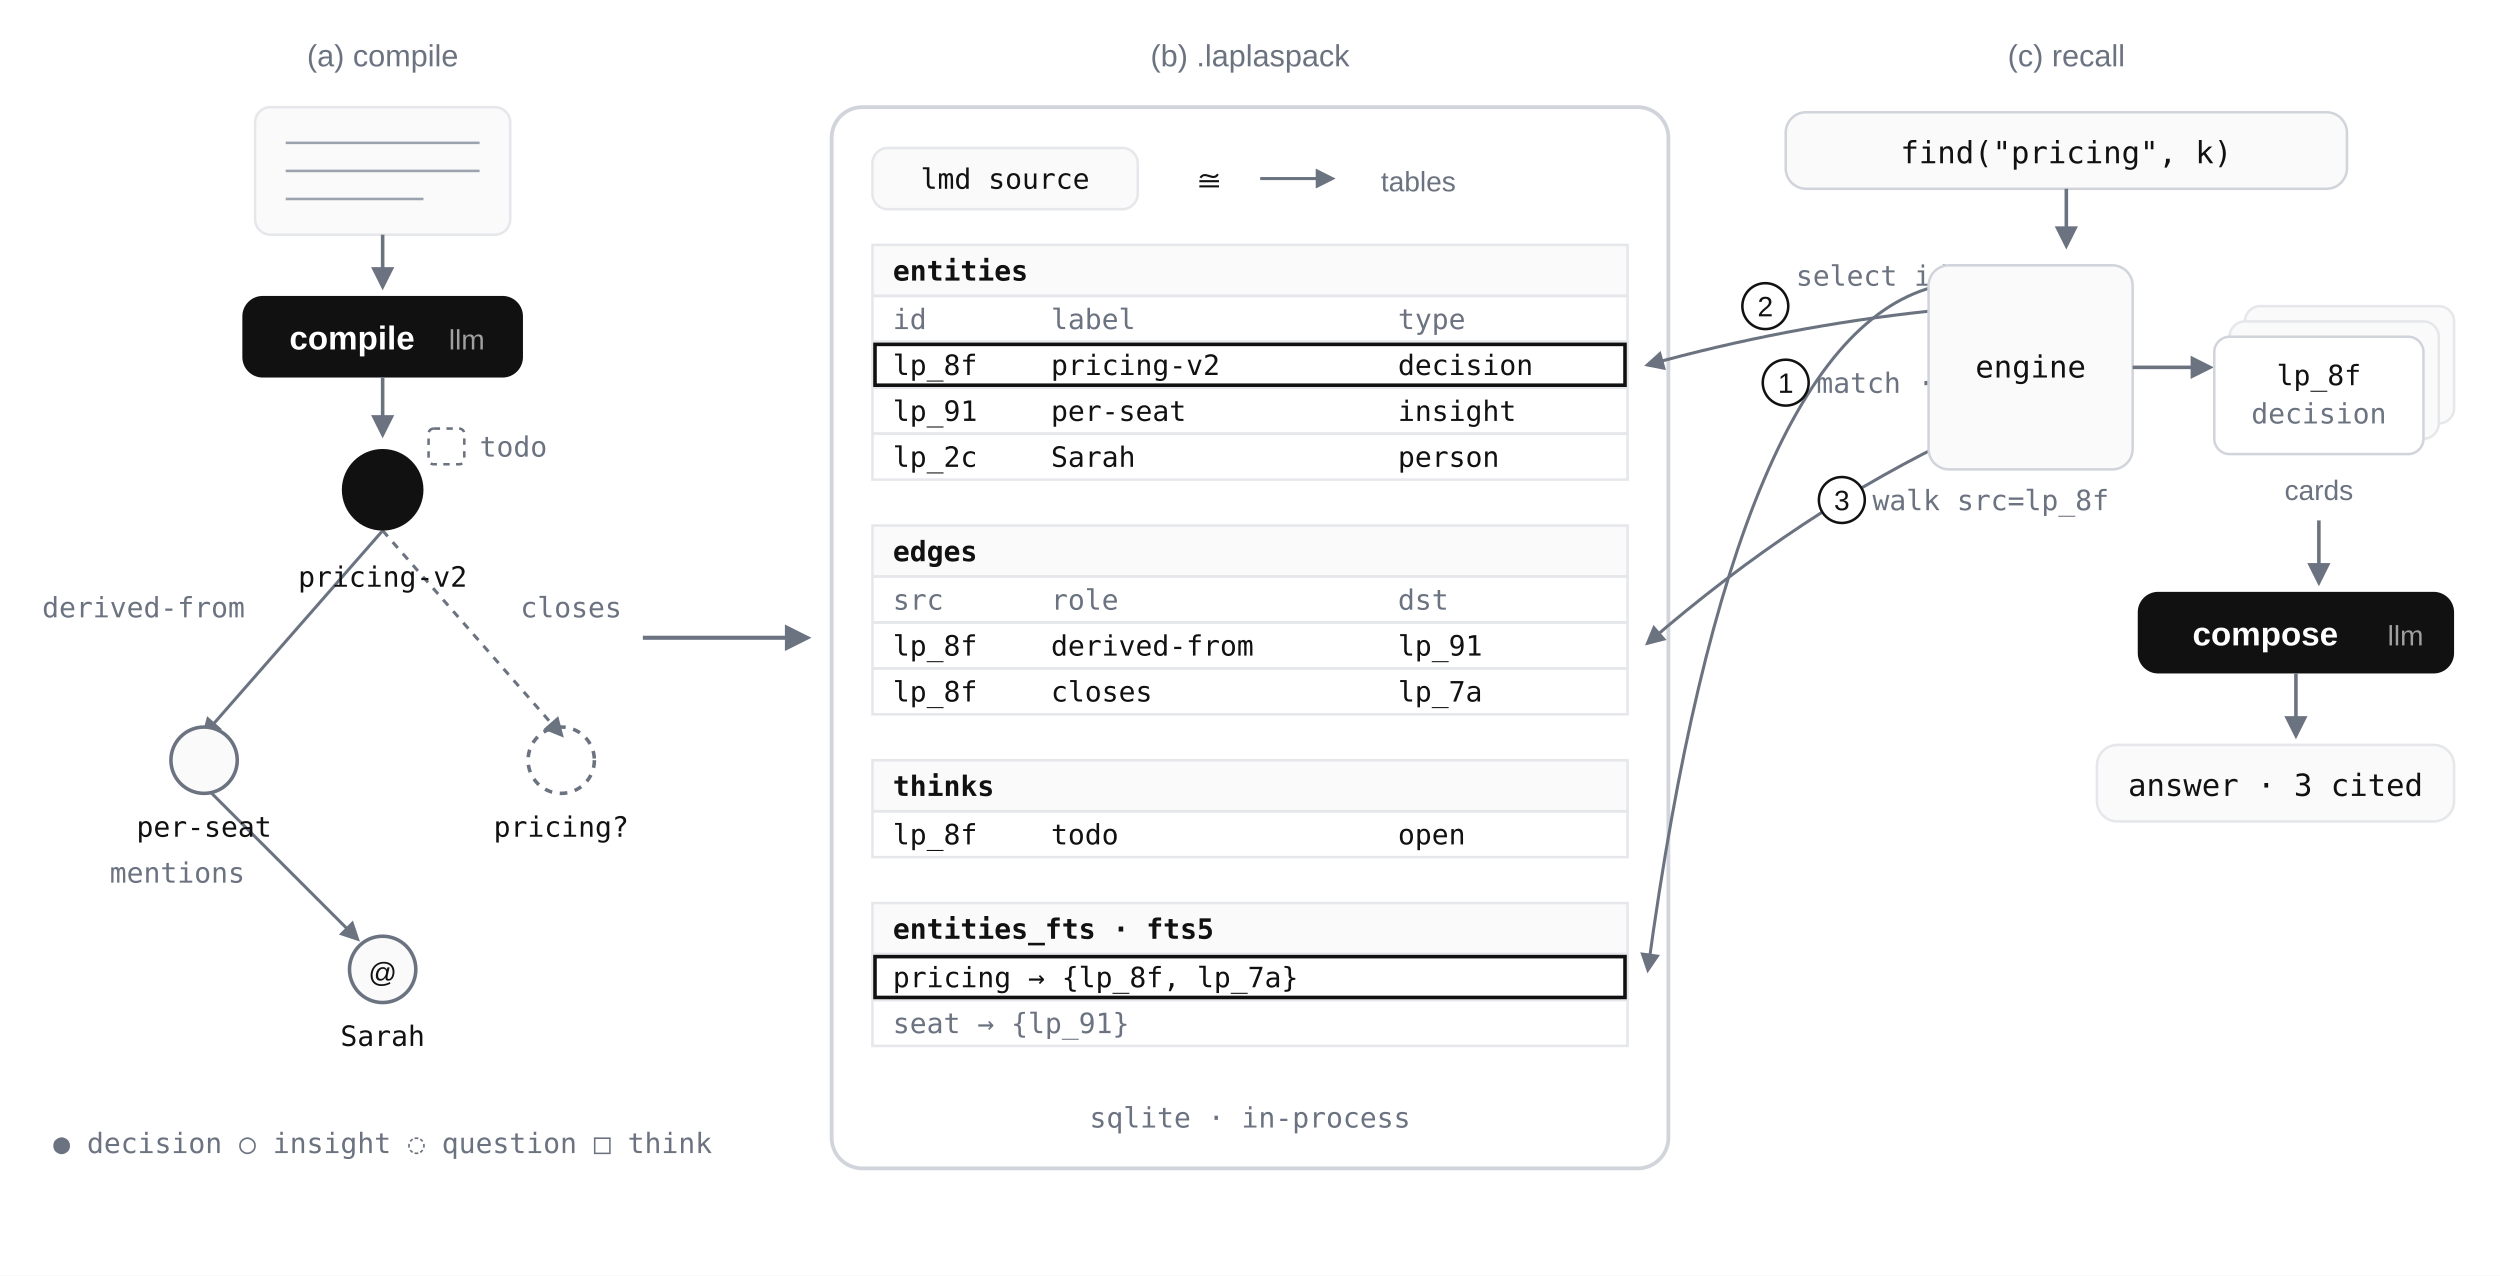
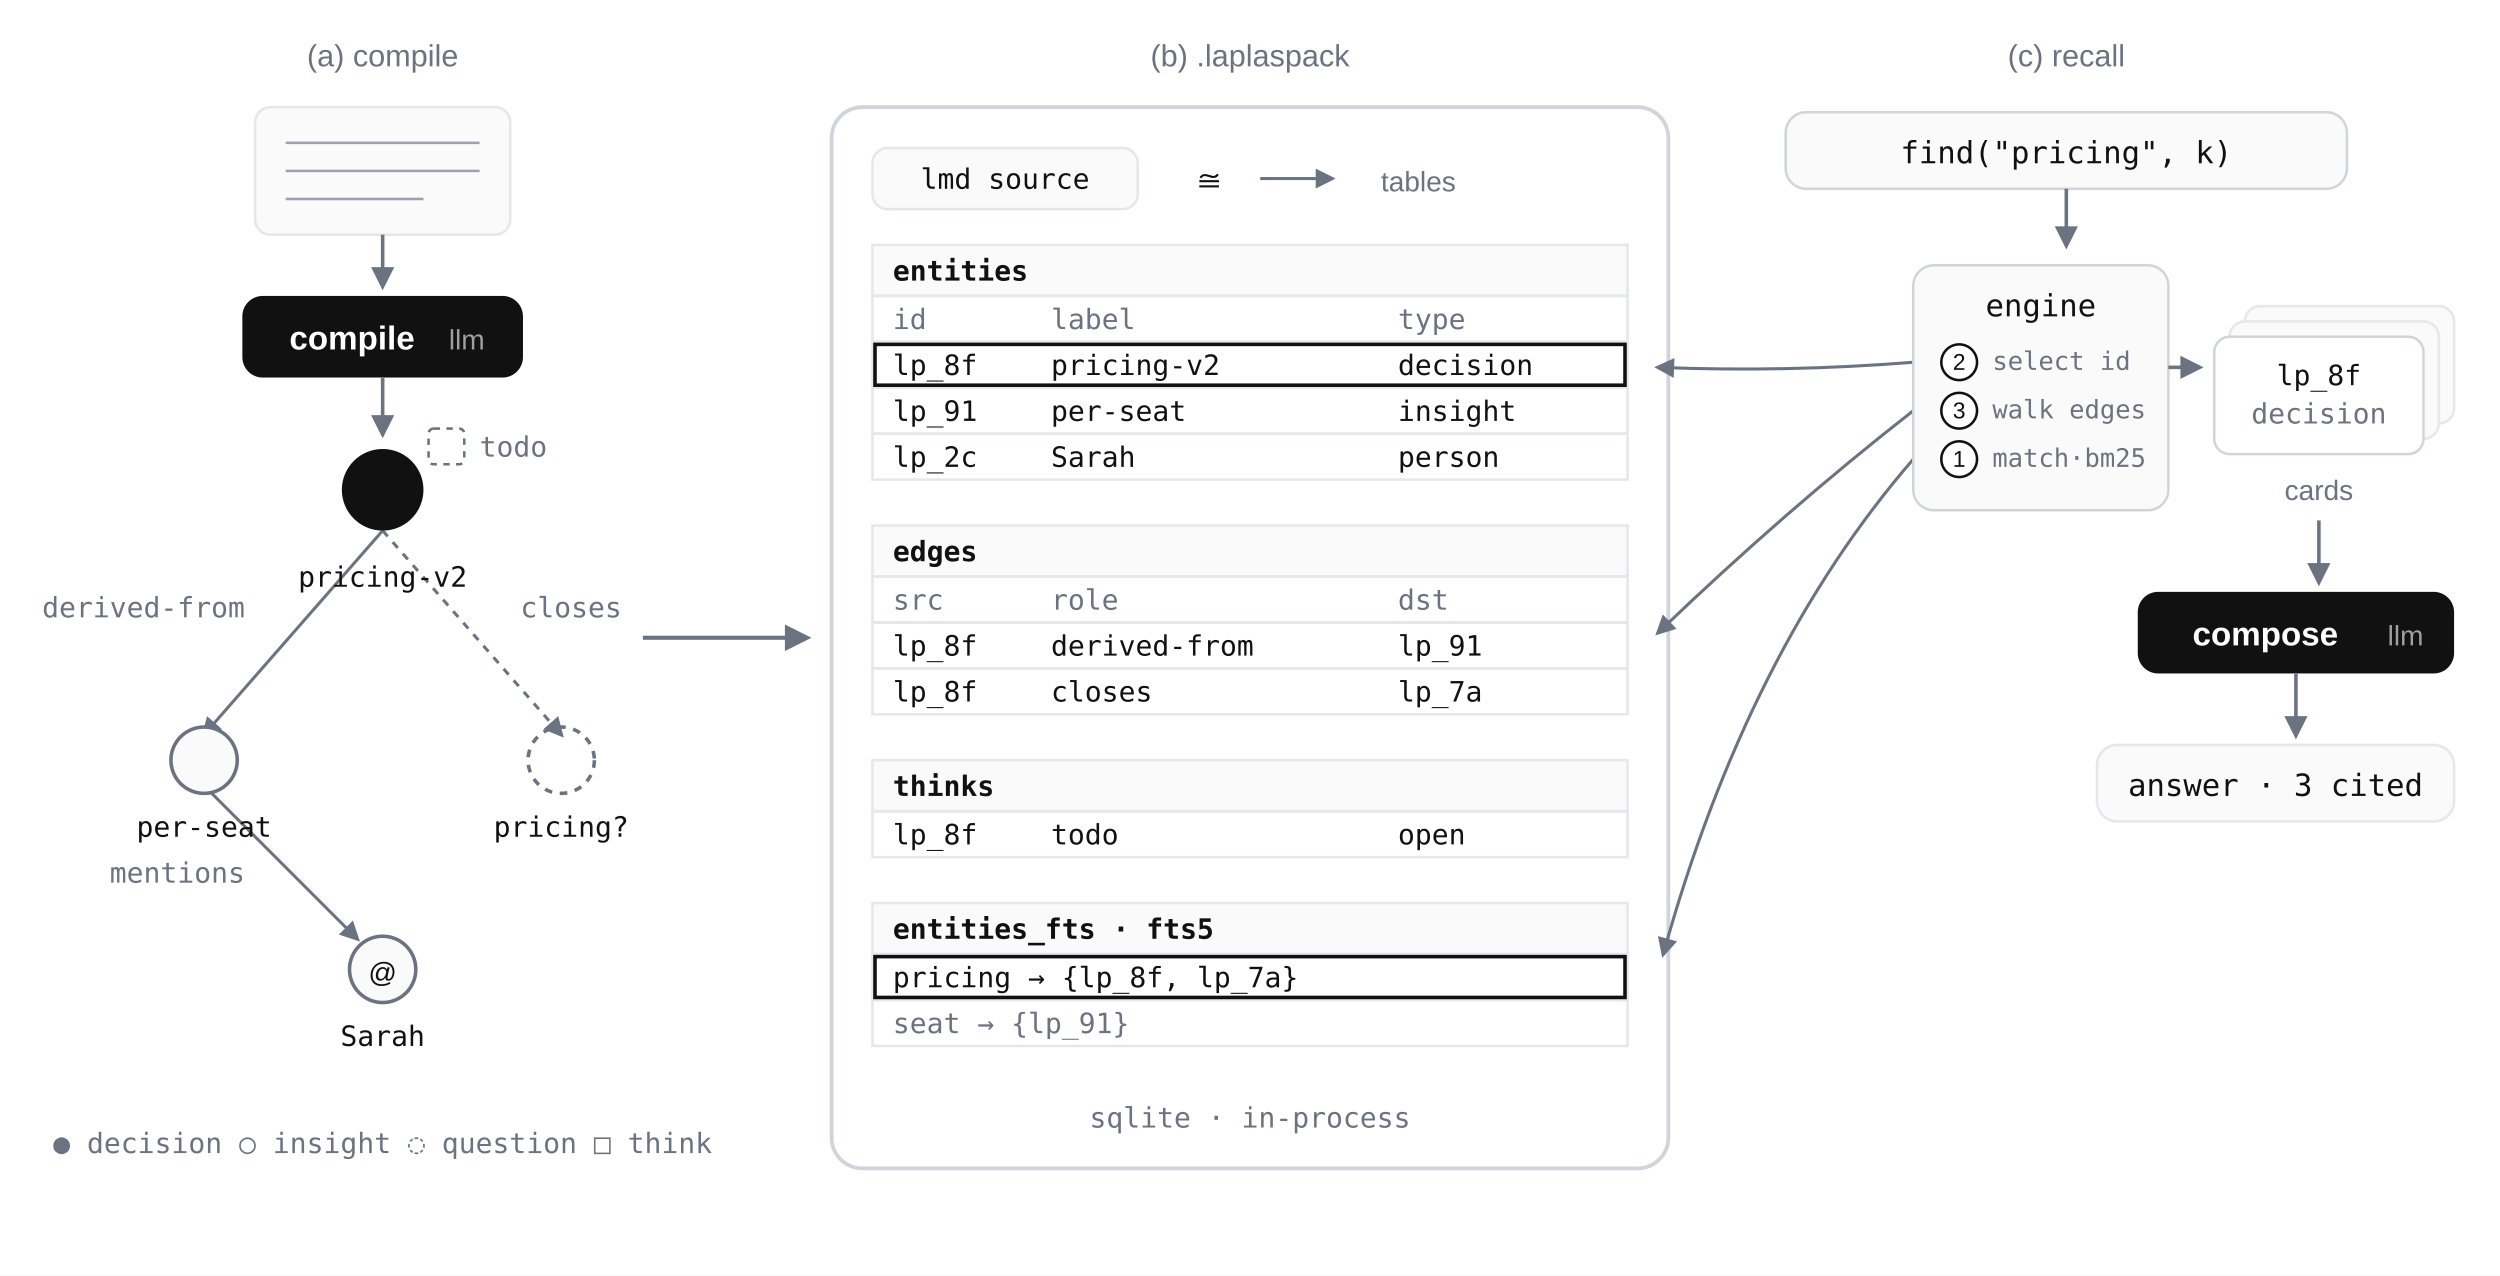
<svg xmlns="http://www.w3.org/2000/svg" viewBox="0 0 980 500" role="img" aria-labelledby="sf-t sf-d" font-family="-apple-system, 'Segoe UI', 'Helvetica Neue', Arial, sans-serif">
  <defs>
    <marker id="a2" viewBox="0 0 10 10" refX="8" refY="5" markerWidth="6.5" markerHeight="6.5" orient="auto-start-reverse">
      <path d="M0 0L10 5L0 10z" fill="#6b7280" />
    </marker>
  </defs>
  <rect width="980" height="500" fill="#ffffff" />
  <text x="150" y="26" text-anchor="middle" fill="#6b7280" font-size="12">(a) compile</text>
  <text x="490" y="26" text-anchor="middle" fill="#6b7280" font-size="12">(b) .laplaspack</text>
  <text x="810" y="26" text-anchor="middle" fill="#6b7280" font-size="12">(c) recall</text>
  <rect x="100" y="42" width="100" height="50" rx="6" fill="#fafafa" stroke="#e5e7eb" />
  <line x1="112" y1="56" x2="188" y2="56" stroke="#9ca3af" />
  <line x1="112" y1="67" x2="188" y2="67" stroke="#9ca3af" />
  <line x1="112" y1="78" x2="166" y2="78" stroke="#9ca3af" />
  <line x1="150" y1="92" x2="150" y2="112" stroke="#6b7280" stroke-width="1.4" marker-end="url(#a2)" />
  <rect x="95" y="116" width="110" height="32" rx="8" fill="#111111" />
  <text x="138" y="137" text-anchor="middle" fill="#ffffff" font-size="13" font-weight="600">compile</text>
  <text x="190" y="137" text-anchor="end" fill="#ffffff" opacity="0.6" font-size="11">llm</text>
  <line x1="150" y1="148" x2="150" y2="170" stroke="#6b7280" stroke-width="1.4" marker-end="url(#a2)" />
  <line x1="150" y1="208" x2="80" y2="288" stroke="#6b7280" stroke-width="1.2" marker-end="url(#a2)" />
  <text x="96" y="242" text-anchor="end" fill="#6b7280" font-size="11" font-family="ui-monospace, Menlo, monospace">derived-from</text>
  <line x1="150" y1="208" x2="220" y2="288" stroke="#6b7280" stroke-width="1.2" stroke-dasharray="3 3" marker-end="url(#a2)" />
  <text x="204" y="242" fill="#6b7280" font-size="11" font-family="ui-monospace, Menlo, monospace">closes</text>
  <line x1="80" y1="308" x2="140" y2="368" stroke="#6b7280" stroke-width="1.2" marker-end="url(#a2)" />
  <text x="96" y="346" text-anchor="end" fill="#6b7280" font-size="11" font-family="ui-monospace, Menlo, monospace">mentions</text>
  <circle cx="150" cy="192" r="16" fill="#111111" />
  <rect x="168" y="168" width="14" height="14" rx="2" fill="none" stroke="#6b7280" stroke-dasharray="2.5 2.5" />
  <text x="188" y="179" fill="#6b7280" font-size="11" font-family="ui-monospace, Menlo, monospace">todo</text>
  <text x="150" y="230" text-anchor="middle" fill="#111111" font-size="11" font-family="ui-monospace, Menlo, monospace">pricing-v2</text>
  <circle cx="80" cy="298" r="13" fill="#fafafa" stroke="#6b7280" stroke-width="1.4" />
  <text x="80" y="328" text-anchor="middle" fill="#111111" font-size="11" font-family="ui-monospace, Menlo, monospace">per-seat</text>
  <circle cx="220" cy="298" r="13" fill="none" stroke="#6b7280" stroke-width="1.4" stroke-dasharray="3 3" />
  <text x="220" y="328" text-anchor="middle" fill="#111111" font-size="11" font-family="ui-monospace, Menlo, monospace">pricing?</text>
  <circle cx="150" cy="380" r="13" fill="#fafafa" stroke="#6b7280" stroke-width="1.4" />
  <text x="150" y="385" text-anchor="middle" fill="#111111" font-size="11">@</text>
  <text x="150" y="410" text-anchor="middle" fill="#111111" font-size="11" font-family="ui-monospace, Menlo, monospace">Sarah</text>
  <text x="150" y="452" text-anchor="middle" fill="#6b7280" font-size="11" font-family="ui-monospace, Menlo, monospace">● decision  ○ insight  ◌ question  □ think</text>
  <line x1="252" y1="250" x2="316" y2="250" stroke="#6b7280" stroke-width="1.6" marker-end="url(#a2)" />
  <rect x="326" y="42" width="328" height="416" rx="12" fill="#ffffff" stroke="#d1d5db" stroke-width="1.5" />
  <rect x="342" y="58" width="104" height="24" rx="6" fill="#fafafa" stroke="#e5e7eb" />
  <text x="394" y="74" text-anchor="middle" fill="#111111" font-size="11" font-family="ui-monospace, Menlo, monospace">lmd source</text>
  <text x="466" y="75" fill="#111111" font-size="16">≅</text>
  <line x1="494" y1="70" x2="522" y2="70" stroke="#6b7280" stroke-width="1.2" marker-end="url(#a2)" />
  <text x="556" y="75" text-anchor="middle" fill="#6b7280" font-size="11">tables</text>
  <g font-family="ui-monospace, Menlo, monospace">
    <rect x="342" y="96" width="296" height="20" fill="#fafafa" stroke="#e5e7eb" />
    <text x="350" y="110" fill="#111111" font-size="11" font-weight="600">entities</text>
    <rect x="342" y="116" width="296" height="18" fill="none" stroke="#e5e7eb" />
    <text x="350" y="129" fill="#6b7280" font-size="11">id</text>
    <text x="412" y="129" fill="#6b7280" font-size="11">label</text>
    <text x="548" y="129" fill="#6b7280" font-size="11">type</text>
    <rect x="342" y="134" width="296" height="18" fill="none" stroke="#e5e7eb" />
    <text x="350" y="147" fill="#111111" font-size="11">lp_8f</text>
    <text x="412" y="147" fill="#111111" font-size="11">pricing-v2</text>
    <text x="548" y="147" fill="#111111" font-size="11">decision</text>
    <rect x="342" y="152" width="296" height="18" fill="none" stroke="#e5e7eb" />
    <text x="350" y="165" fill="#111111" font-size="11">lp_91</text>
    <text x="412" y="165" fill="#111111" font-size="11">per-seat</text>
    <text x="548" y="165" fill="#111111" font-size="11">insight</text>
    <rect x="342" y="170" width="296" height="18" fill="none" stroke="#e5e7eb" />
    <text x="350" y="183" fill="#111111" font-size="11">lp_2c</text>
    <text x="412" y="183" fill="#111111" font-size="11">Sarah</text>
    <text x="548" y="183" fill="#111111" font-size="11">person</text>
    <rect x="343" y="135" width="294" height="16" fill="none" stroke="#111111" stroke-width="1.4" />
    <rect x="342" y="206" width="296" height="20" fill="#fafafa" stroke="#e5e7eb" />
    <text x="350" y="220" fill="#111111" font-size="11" font-weight="600">edges</text>
    <rect x="342" y="226" width="296" height="18" fill="none" stroke="#e5e7eb" />
    <text x="350" y="239" fill="#6b7280" font-size="11">src</text>
    <text x="412" y="239" fill="#6b7280" font-size="11">role</text>
    <text x="548" y="239" fill="#6b7280" font-size="11">dst</text>
    <rect x="342" y="244" width="296" height="18" fill="none" stroke="#e5e7eb" />
    <text x="350" y="257" fill="#111111" font-size="11">lp_8f</text>
    <text x="412" y="257" fill="#111111" font-size="11">derived-from</text>
    <text x="548" y="257" fill="#111111" font-size="11">lp_91</text>
    <rect x="342" y="262" width="296" height="18" fill="none" stroke="#e5e7eb" />
    <text x="350" y="275" fill="#111111" font-size="11">lp_8f</text>
    <text x="412" y="275" fill="#111111" font-size="11">closes</text>
    <text x="548" y="275" fill="#111111" font-size="11">lp_7a</text>
    <rect x="342" y="298" width="296" height="20" fill="#fafafa" stroke="#e5e7eb" />
    <text x="350" y="312" fill="#111111" font-size="11" font-weight="600">thinks</text>
    <rect x="342" y="318" width="296" height="18" fill="none" stroke="#e5e7eb" />
    <text x="350" y="331" fill="#111111" font-size="11">lp_8f</text>
    <text x="412" y="331" fill="#111111" font-size="11">todo</text>
    <text x="548" y="331" fill="#111111" font-size="11">open</text>
    <rect x="342" y="354" width="296" height="20" fill="#fafafa" stroke="#e5e7eb" />
    <text x="350" y="368" fill="#111111" font-size="11" font-weight="600">entities_fts · fts5</text>
    <rect x="342" y="374" width="296" height="18" fill="none" stroke="#e5e7eb" />
    <text x="350" y="387" fill="#111111" font-size="11">pricing → {lp_8f, lp_7a}</text>
    <rect x="342" y="392" width="296" height="18" fill="none" stroke="#e5e7eb" />
    <text x="350" y="405" fill="#6b7280" font-size="11">seat → {lp_91}</text>
    <rect x="343" y="375" width="294" height="16" fill="none" stroke="#111111" stroke-width="1.4" />
  </g>
  <text x="490" y="442" text-anchor="middle" fill="#6b7280" font-size="11" font-family="ui-monospace, Menlo, monospace">sqlite · in-process</text>
  <rect x="700" y="44" width="220" height="30" rx="8" fill="#fafafa" stroke="#d1d5db" />
  <text x="810" y="64" text-anchor="middle" fill="#111111" font-size="12" font-family="ui-monospace, Menlo, monospace">find("pricing", k)</text>
  <line x1="810" y1="74" x2="810" y2="96" stroke="#6b7280" stroke-width="1.4" marker-end="url(#a2)" />
-   <path d="M760 112 Q680 130 646 380" fill="none" stroke="#6b7280" stroke-width="1.2" marker-end="url(#a2)" />
-   <circle cx="700" cy="150" r="9" fill="#ffffff" stroke="#111111" />
-   <text x="700" y="154" text-anchor="middle" fill="#111111" font-size="11">1</text>
-   <text x="712" y="154" fill="#6b7280" font-size="11" font-family="ui-monospace, Menlo, monospace">match · bm25</text>
-   <path d="M756 122 Q700 128 646 143" fill="none" stroke="#6b7280" stroke-width="1.2" marker-end="url(#a2)" />
-   <circle cx="692" cy="120" r="9" fill="#ffffff" stroke="#111111" />
-   <text x="692" y="124" text-anchor="middle" fill="#111111" font-size="11">2</text>
-   <text x="704" y="112" fill="#6b7280" font-size="11" font-family="ui-monospace, Menlo, monospace">select id in {…}</text>
-   <path d="M770 170 Q706 200 646 252" fill="none" stroke="#6b7280" stroke-width="1.2" marker-end="url(#a2)" />
-   <circle cx="722" cy="196" r="9" fill="#ffffff" stroke="#111111" />
-   <text x="722" y="200" text-anchor="middle" fill="#111111" font-size="11">3</text>
-   <text x="734" y="200" fill="#6b7280" font-size="11" font-family="ui-monospace, Menlo, monospace">walk src=lp_8f</text>
-   <rect x="756" y="104" width="80" height="80" rx="8" fill="#fafafa" stroke="#d1d5db" />
-   <text x="796" y="148" text-anchor="middle" fill="#111111" font-size="12" font-family="ui-monospace, Menlo, monospace">engine</text>
-   <line x1="836" y1="144" x2="866" y2="144" stroke="#6b7280" stroke-width="1.4" marker-end="url(#a2)" />
+   <path d="M750 142 Q700 146 650 144" fill="none" stroke="#6b7280" stroke-width="1.2" marker-end="url(#a2)" />
+   <path d="M750 161 Q700 200 650 248" fill="none" stroke="#6b7280" stroke-width="1.2" marker-end="url(#a2)" />
+   <path d="M750 180 Q685 255 652 374" fill="none" stroke="#6b7280" stroke-width="1.2" marker-end="url(#a2)" />
+   <rect x="750" y="104" width="100" height="96" rx="8" fill="#fafafa" stroke="#d1d5db" />
+   <text x="800" y="124" text-anchor="middle" fill="#111111" font-size="12" font-family="ui-monospace, Menlo, monospace">engine</text>
+   <circle cx="768" cy="142" r="7" fill="#ffffff" stroke="#111111" />
+   <text x="768" y="145" text-anchor="middle" fill="#111111" font-size="9">2</text>
+   <text x="781" y="145" fill="#6b7280" font-size="10" font-family="ui-monospace, Menlo, monospace">select id</text>
+   <circle cx="768" cy="161" r="7" fill="#ffffff" stroke="#111111" />
+   <text x="768" y="164" text-anchor="middle" fill="#111111" font-size="9">3</text>
+   <text x="781" y="164" fill="#6b7280" font-size="10" font-family="ui-monospace, Menlo, monospace">walk edges</text>
+   <circle cx="768" cy="180" r="7" fill="#ffffff" stroke="#111111" />
+   <text x="768" y="183" text-anchor="middle" fill="#111111" font-size="9">1</text>
+   <text x="781" y="183" fill="#6b7280" font-size="10" font-family="ui-monospace, Menlo, monospace">match·bm25</text>
+   <line x1="850" y1="144" x2="862" y2="144" stroke="#6b7280" stroke-width="1.4" marker-end="url(#a2)" />
  <rect x="880" y="120" width="82" height="46" rx="6" fill="#fafafa" stroke="#e5e7eb" />
  <rect x="874" y="126" width="82" height="46" rx="6" fill="#fafafa" stroke="#e5e7eb" />
  <rect x="868" y="132" width="82" height="46" rx="6" fill="#ffffff" stroke="#d1d5db" />
  <text x="909" y="151" text-anchor="middle" fill="#111111" font-size="11" font-family="ui-monospace, Menlo, monospace">lp_8f</text>
  <text x="909" y="166" text-anchor="middle" fill="#6b7280" font-size="11" font-family="ui-monospace, Menlo, monospace">decision</text>
  <text x="909" y="196" text-anchor="middle" fill="#6b7280" font-size="11">cards</text>
  <line x1="909" y1="204" x2="909" y2="228" stroke="#6b7280" stroke-width="1.4" marker-end="url(#a2)" />
  <rect x="838" y="232" width="124" height="32" rx="8" fill="#111111" />
  <text x="888" y="253" text-anchor="middle" fill="#ffffff" font-size="13" font-weight="600">compose</text>
  <text x="950" y="253" text-anchor="end" fill="#ffffff" opacity="0.6" font-size="11">llm</text>
  <line x1="900" y1="264" x2="900" y2="288" stroke="#6b7280" stroke-width="1.4" marker-end="url(#a2)" />
  <rect x="822" y="292" width="140" height="30" rx="8" fill="#fafafa" stroke="#e5e7eb" />
  <text x="892" y="312" text-anchor="middle" fill="#111111" font-size="12" font-family="ui-monospace, Menlo, monospace">answer · 3 cited</text>
</svg>
